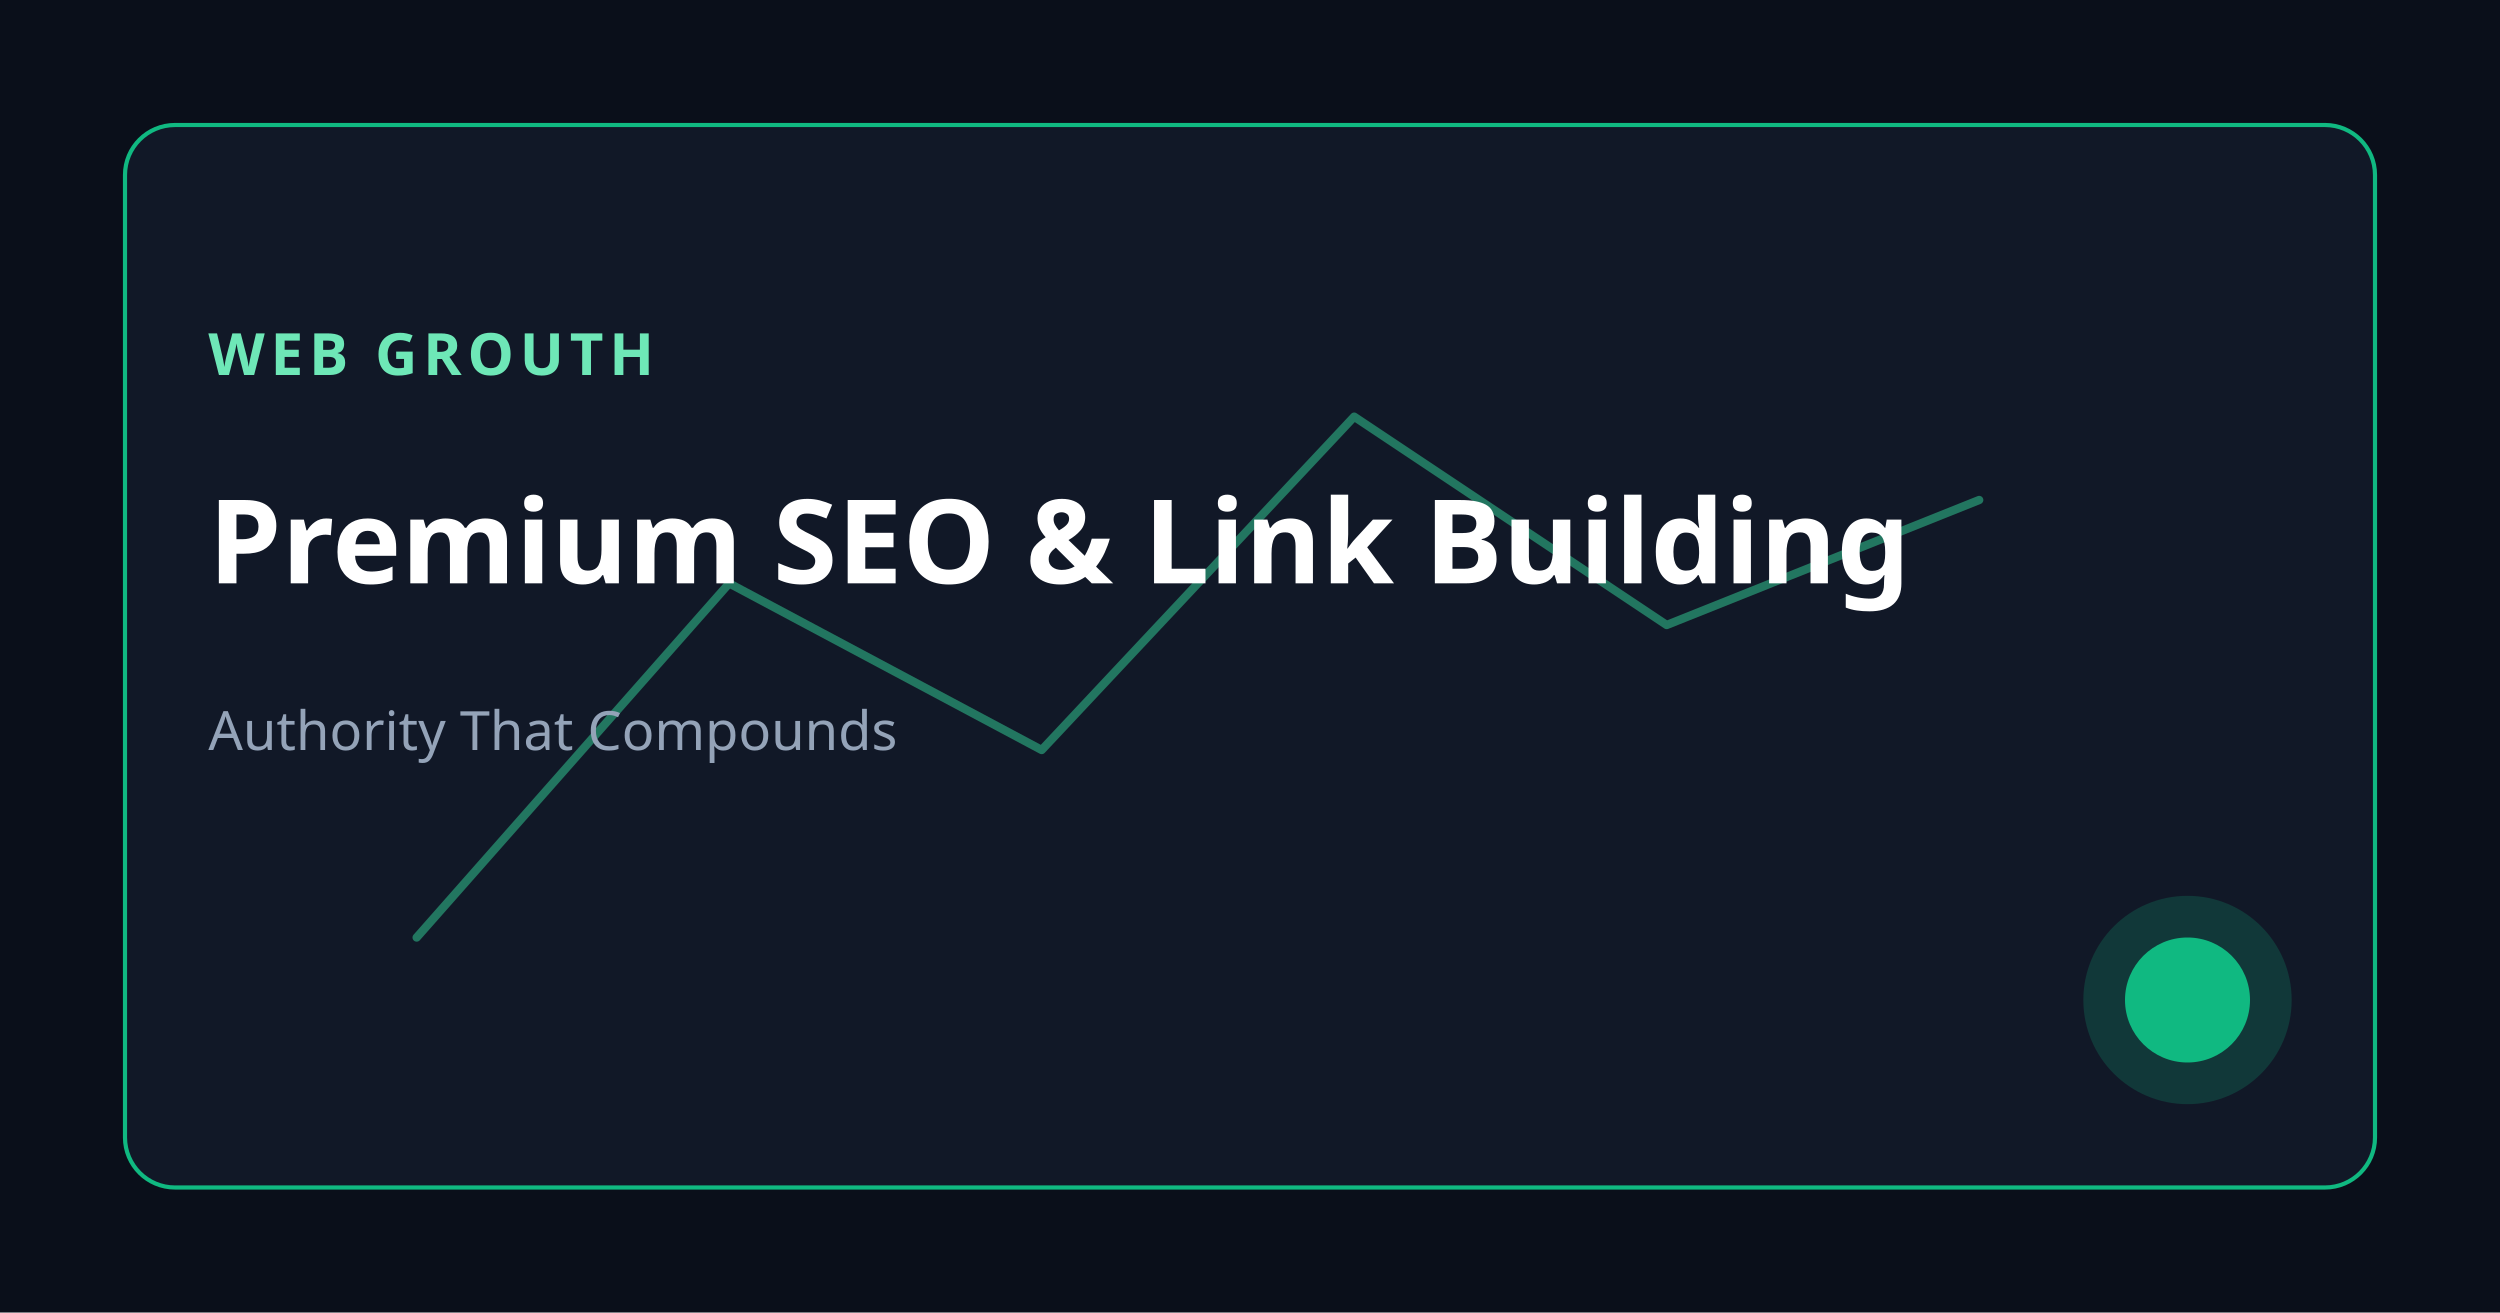
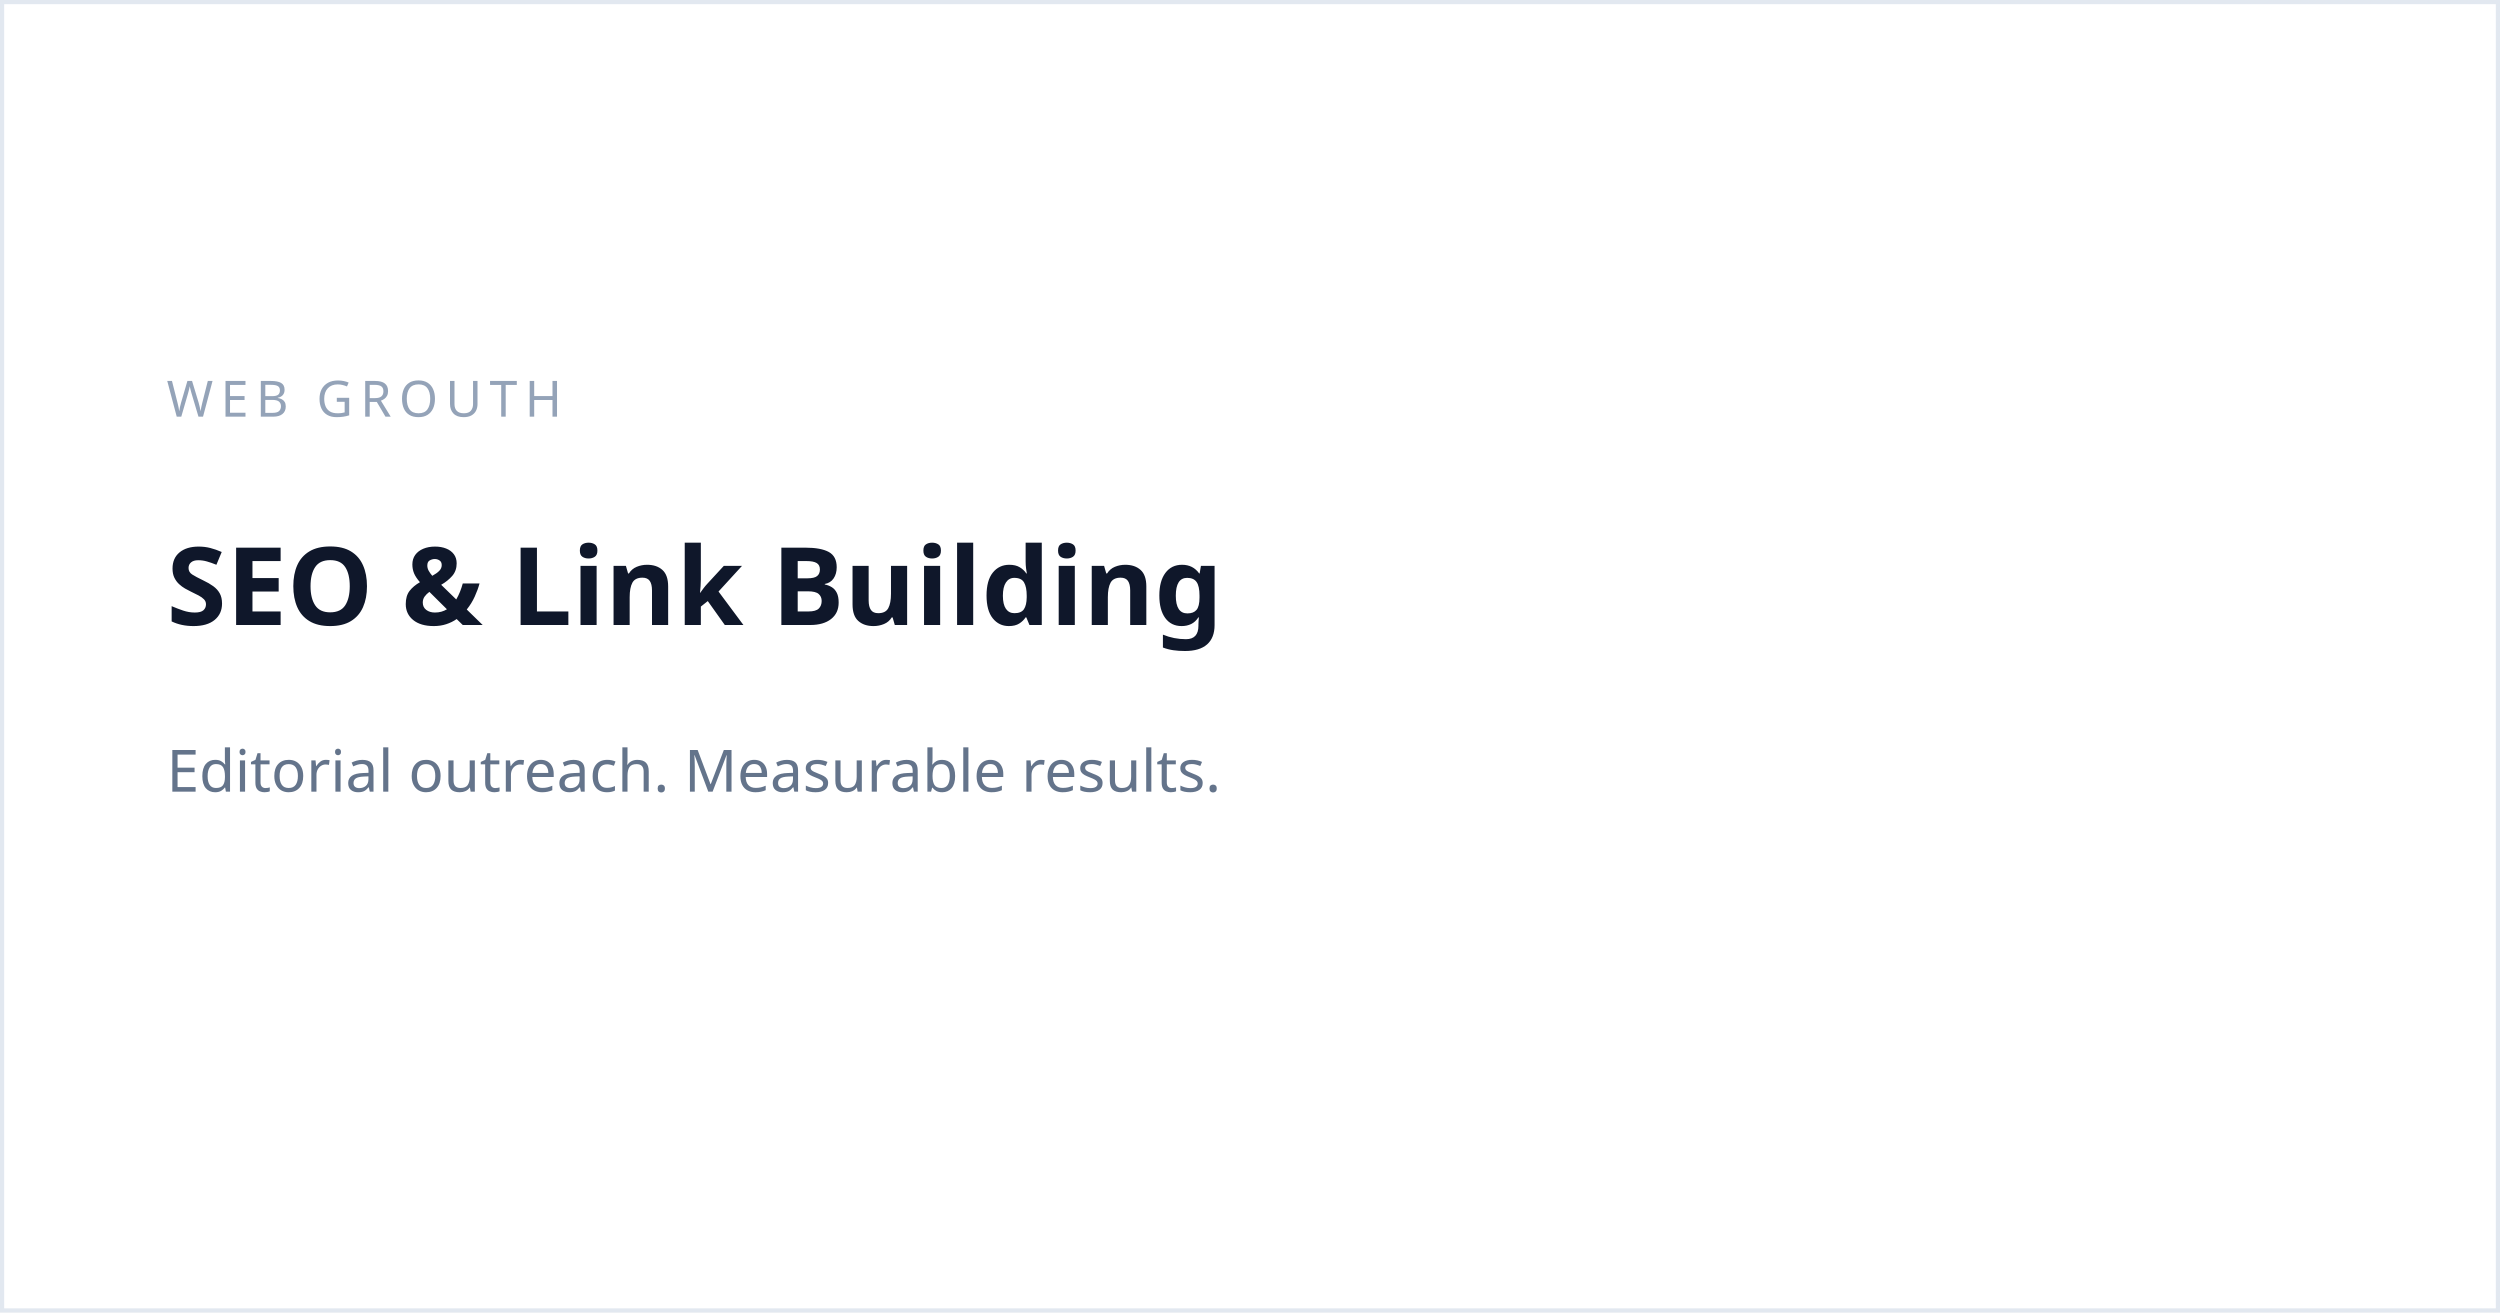
<svg xmlns="http://www.w3.org/2000/svg" viewBox="0 0 1200 630" fill="none">
-   <rect width="1200" height="630" fill="#0a0f1a" />
-   <rect x="60" y="60" width="1080" height="510" rx="24" fill="#111827" stroke="#10b981" stroke-width="2" />
-   <path d="M200 450 L350 280 L500 360 L650 200 L800 300 L950 240" stroke="#34d399" stroke-width="4" stroke-linecap="round" stroke-linejoin="round" opacity="0.5" />
-   <text x="100" y="180" fill="#6ee7b7" font-family="system-ui,sans-serif" font-size="28" font-weight="600" letter-spacing="0.1em">WEB GROUTH</text>
-   <text x="100" y="280" fill="#ffffff" font-family="system-ui,sans-serif" font-size="56" font-weight="800">Premium SEO &amp; Link Building</text>
-   <text x="100" y="360" fill="#94a3b8" font-family="system-ui,sans-serif" font-size="26">Authority That Compounds</text>
-   <circle cx="1050" cy="480" r="50" fill="#10b981" opacity="0.2" />
-   <circle cx="1050" cy="480" r="30" fill="#10b981" />
+   <rect width="1200" height="630" fill="#ffffff" />
+   <rect x="1" y="1" width="1198" height="628" stroke="#e2e8f0" stroke-width="2" />
+   <text x="80" y="200" fill="#94a3b8" font-family="system-ui,sans-serif" font-size="24" font-weight="500" letter-spacing="0.15em">WEB GROUTH</text>
+   <text x="80" y="300" fill="#0f172a" font-family="system-ui,sans-serif" font-size="52" font-weight="600">SEO &amp; Link Building</text>
+   <text x="80" y="380" fill="#64748b" font-family="system-ui,sans-serif" font-size="28">Editorial outreach. Measurable results.</text>
</svg>
